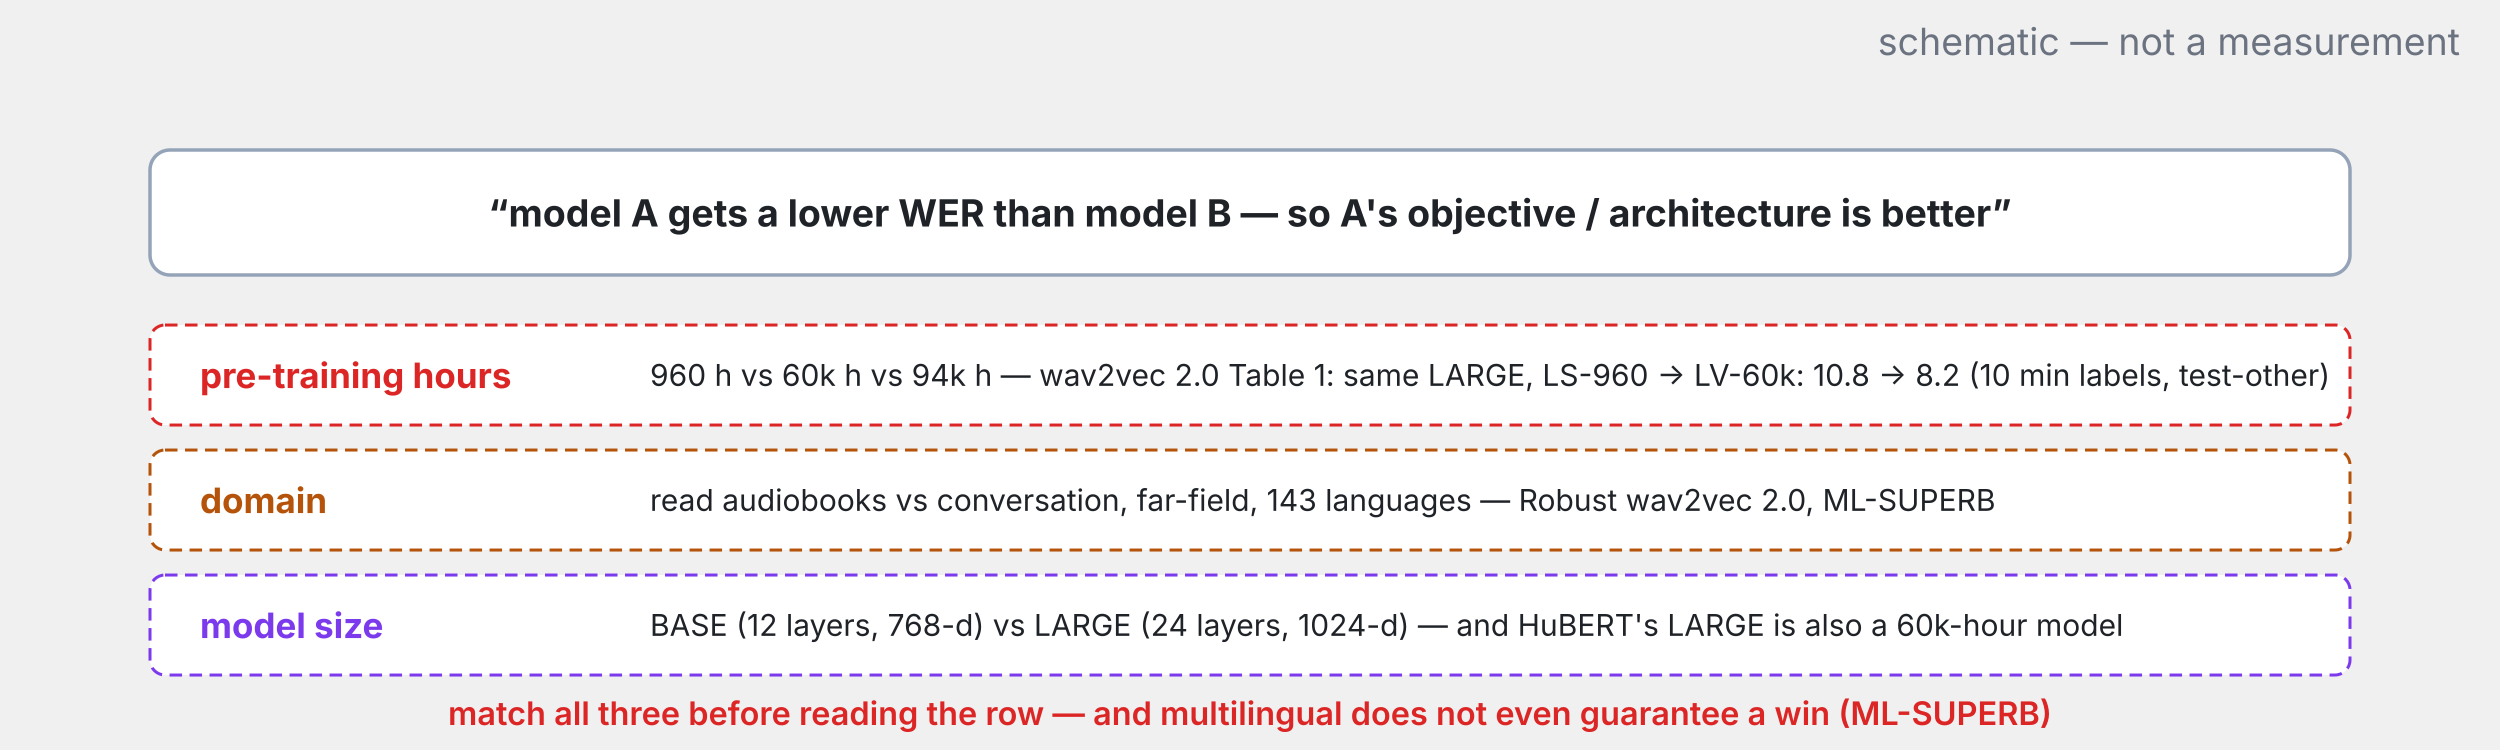
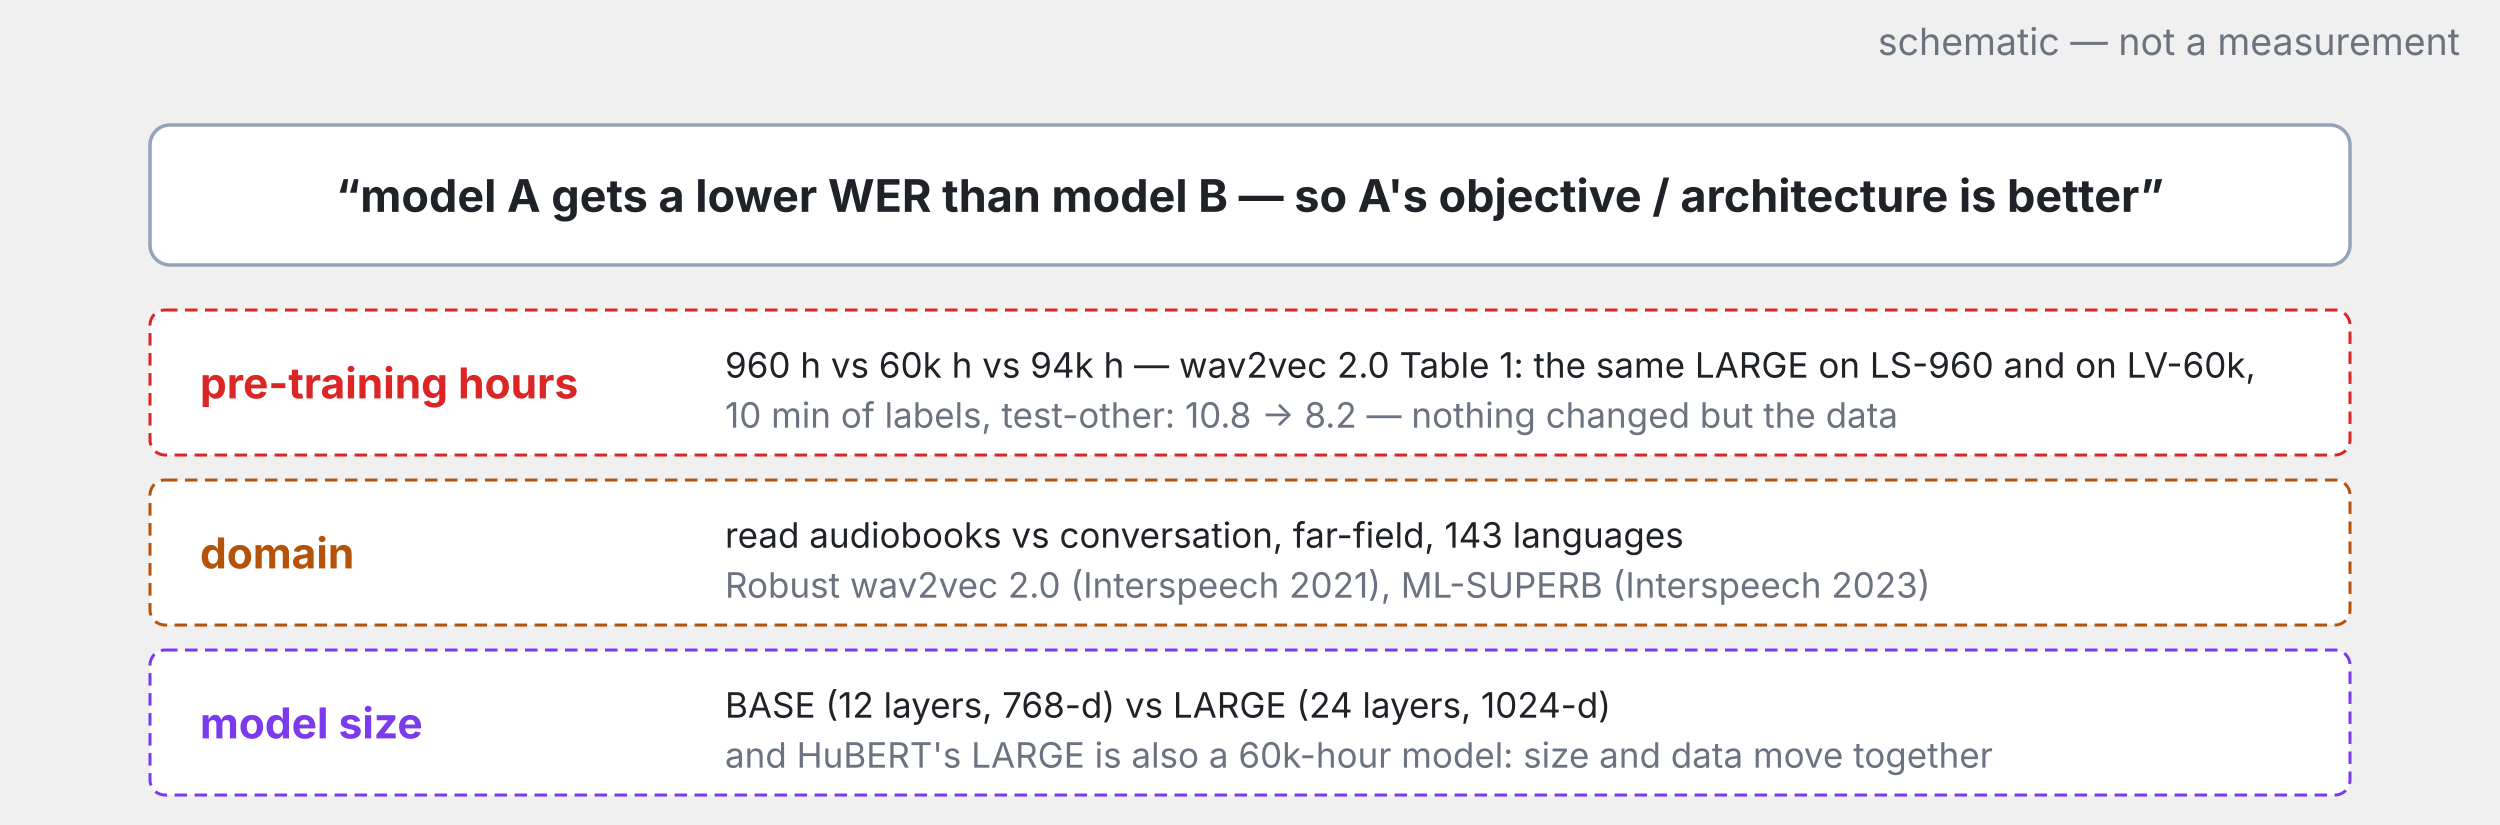
- <svg xmlns="http://www.w3.org/2000/svg" viewBox="0 0 1000 300" width="100%" role="img" font-family="system-ui,-apple-system,Segoe UI,sans-serif">
+ <svg xmlns="http://www.w3.org/2000/svg" viewBox="0 0 1000 330" width="100%" role="img" font-family="system-ui,-apple-system,Segoe UI,sans-serif">
  <text x="984.0" y="22.0" font-size="15" font-weight="400" fill="#6b7280" text-anchor="end" dominant-baseline="auto">schematic — not a measurement</text>
  <g class="fragment" data-fragment-index="0">
-     <rect x="60.0" y="60.0" width="880.0" height="50.0" rx="8" fill="#ffffff" stroke="#94a3b8" stroke-width="1.4" />
-     <text x="500.0" y="85.0" font-size="15" font-weight="700" fill="#1f2328" text-anchor="middle" dominant-baseline="middle">“model A gets a lower WER than model B — so A's objective / architecture is better”</text>
+     <rect x="60.0" y="50.0" width="880.0" height="56.0" rx="8" fill="#ffffff" stroke="#94a3b8" stroke-width="1.4" />
+     <text x="500.0" y="78.0" font-size="18" font-weight="700" fill="#1f2328" text-anchor="middle" dominant-baseline="middle">“model A gets a lower WER than model B — so A's objective / architecture is better”</text>
  </g>
  <g class="fragment" data-fragment-index="1">
-     <rect x="60.0" y="130.0" width="880.0" height="40.0" rx="6" fill="#ffffff" stroke="#dc2626" stroke-width="1.2" stroke-dasharray="5 3" />
-     <text x="80.0" y="150.0" font-size="14" font-weight="700" fill="#dc2626" text-anchor="start" dominant-baseline="middle">pre-training hours</text>
-     <text x="260.0" y="150.0" font-size="12" font-weight="400" fill="#1f2328" text-anchor="start" dominant-baseline="middle">960 h vs 60k h vs 94k h — wav2vec 2.0 Table 1: same LARGE, LS-960 → LV-60k: 10.8 → 8.2 (10 min labels, test-other)</text>
+     <rect x="60.0" y="124.0" width="880.0" height="58.0" rx="6" fill="#ffffff" stroke="#dc2626" stroke-width="1.2" stroke-dasharray="5 3" />
+     <text x="80.0" y="153.0" font-size="17" font-weight="700" fill="#dc2626" text-anchor="start" dominant-baseline="middle">pre-training hours</text>
+     <text x="290.0" y="146.0" font-size="14" font-weight="400" fill="#1f2328" text-anchor="start" dominant-baseline="middle">960 h vs 60k h vs 94k h — wav2vec 2.0 Table 1: the same LARGE on LS-960 and on LV-60k,</text>
+     <text x="290.0" y="166.0" font-size="14" font-weight="400" fill="#6b7280" text-anchor="start" dominant-baseline="middle">10 min of labels, test-other: 10.8 → 8.2 — nothing changed but the data</text>
  </g>
  <g class="fragment" data-fragment-index="2">
-     <rect x="60.0" y="180.0" width="880.0" height="40.0" rx="6" fill="#ffffff" stroke="#b45309" stroke-width="1.2" stroke-dasharray="5 3" />
-     <text x="80.0" y="200.0" font-size="14" font-weight="700" fill="#b45309" text-anchor="start" dominant-baseline="middle">domain</text>
-     <text x="260.0" y="200.0" font-size="12" font-weight="400" fill="#1f2328" text-anchor="start" dominant-baseline="middle">read audiobooks vs conversation, far-field, 143 languages — Robust wav2vec 2.0, ML-SUPERB</text>
+     <rect x="60.0" y="192.0" width="880.0" height="58.0" rx="6" fill="#ffffff" stroke="#b45309" stroke-width="1.2" stroke-dasharray="5 3" />
+     <text x="80.0" y="221.0" font-size="17" font-weight="700" fill="#b45309" text-anchor="start" dominant-baseline="middle">domain</text>
+     <text x="290.0" y="214.0" font-size="14" font-weight="400" fill="#1f2328" text-anchor="start" dominant-baseline="middle">read audiobooks vs conversation, far-field, 143 languages</text>
+     <text x="290.0" y="234.0" font-size="14" font-weight="400" fill="#6b7280" text-anchor="start" dominant-baseline="middle">Robust wav2vec 2.0 (Interspeech 2021), ML-SUPERB (Interspeech 2023)</text>
  </g>
  <g class="fragment" data-fragment-index="3">
-     <rect x="60.0" y="230.0" width="880.0" height="40.0" rx="6" fill="#ffffff" stroke="#7c3aed" stroke-width="1.2" stroke-dasharray="5 3" />
-     <text x="80.0" y="250.0" font-size="14" font-weight="700" fill="#7c3aed" text-anchor="start" dominant-baseline="middle">model size</text>
-     <text x="260.0" y="250.0" font-size="12" font-weight="400" fill="#1f2328" text-anchor="start" dominant-baseline="middle">BASE (12 layers, 768-d) vs LARGE (24 layers, 1024-d) — and HuBERT's LARGE is also a 60k-hour model</text>
-   </g>
-   <g class="fragment" data-fragment-index="4">
-     <text x="500.0" y="290.0" font-size="13" font-weight="600" fill="#dc2626" text-anchor="middle" dominant-baseline="auto">match all three before reading the row — and multilingual does not even guarantee a win (ML-SUPERB)</text>
+     <rect x="60.0" y="260.0" width="880.0" height="58.0" rx="6" fill="#ffffff" stroke="#7c3aed" stroke-width="1.2" stroke-dasharray="5 3" />
+     <text x="80.0" y="289.0" font-size="17" font-weight="700" fill="#7c3aed" text-anchor="start" dominant-baseline="middle">model size</text>
+     <text x="290.0" y="282.0" font-size="14" font-weight="400" fill="#1f2328" text-anchor="start" dominant-baseline="middle">BASE (12 layers, 768-d) vs LARGE (24 layers, 1024-d)</text>
+     <text x="290.0" y="302.0" font-size="14" font-weight="400" fill="#6b7280" text-anchor="start" dominant-baseline="middle">and HuBERT's LARGE is also a 60k-hour model: size and data move together</text>
  </g>
</svg>
